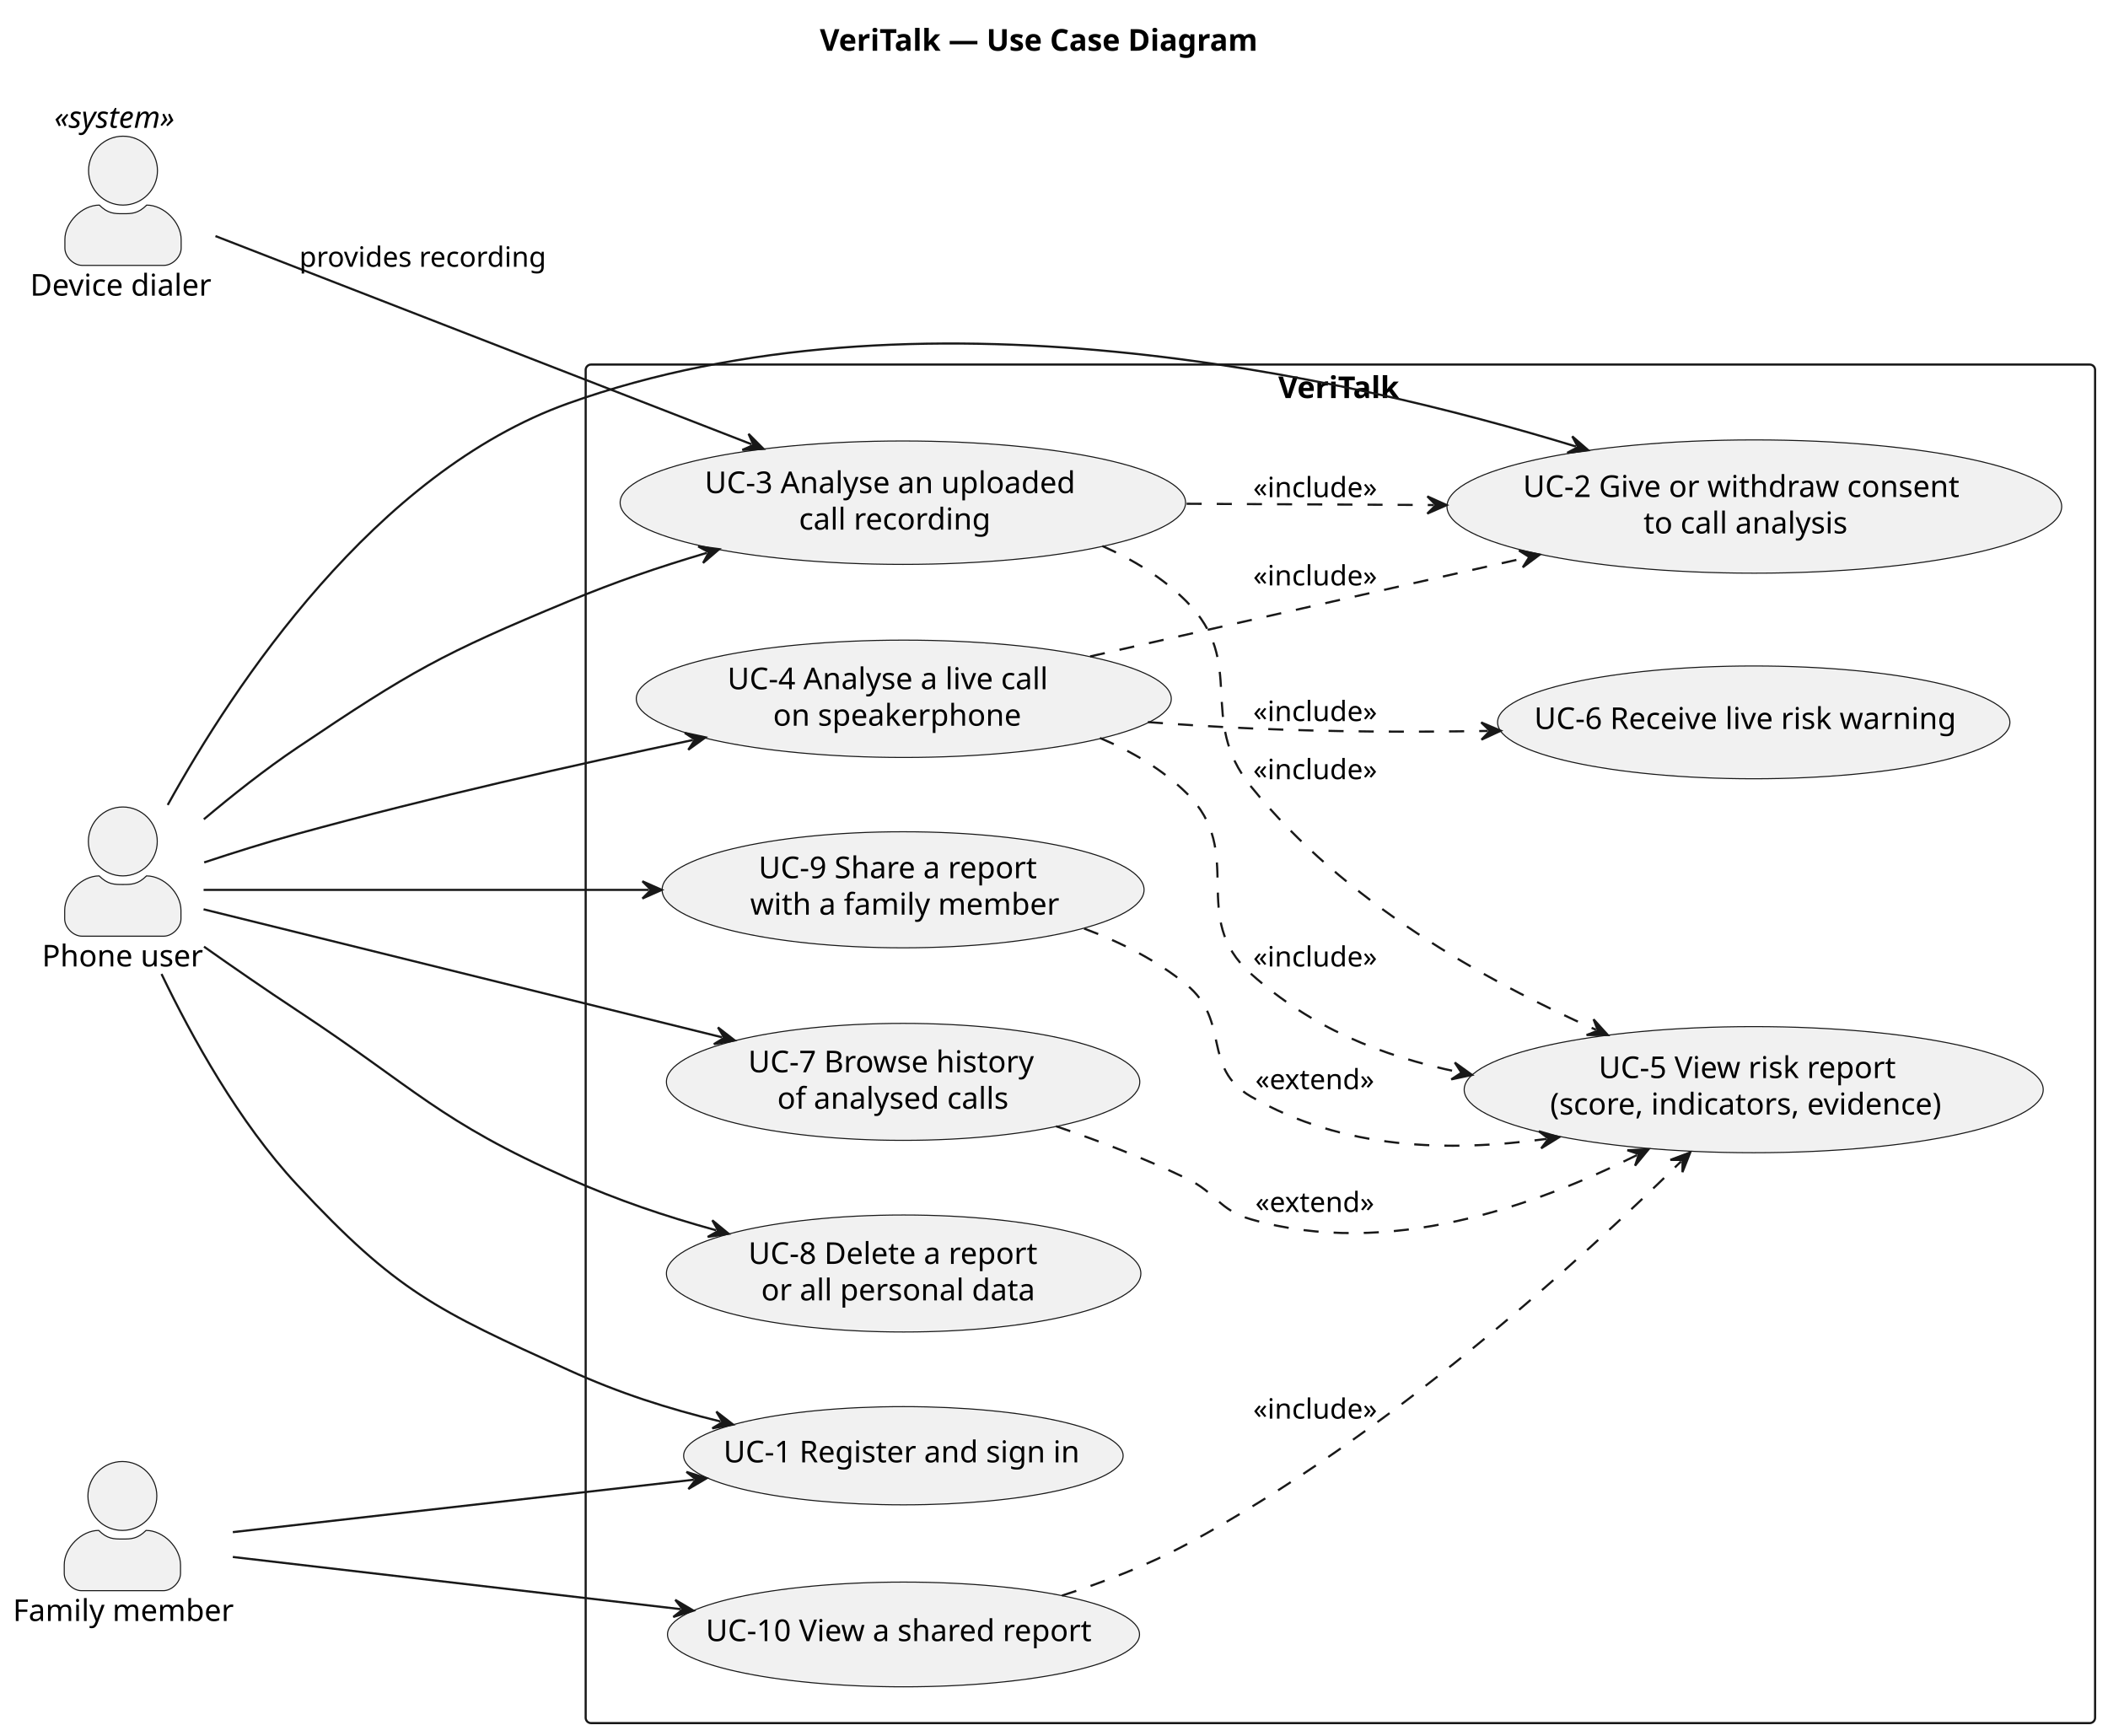
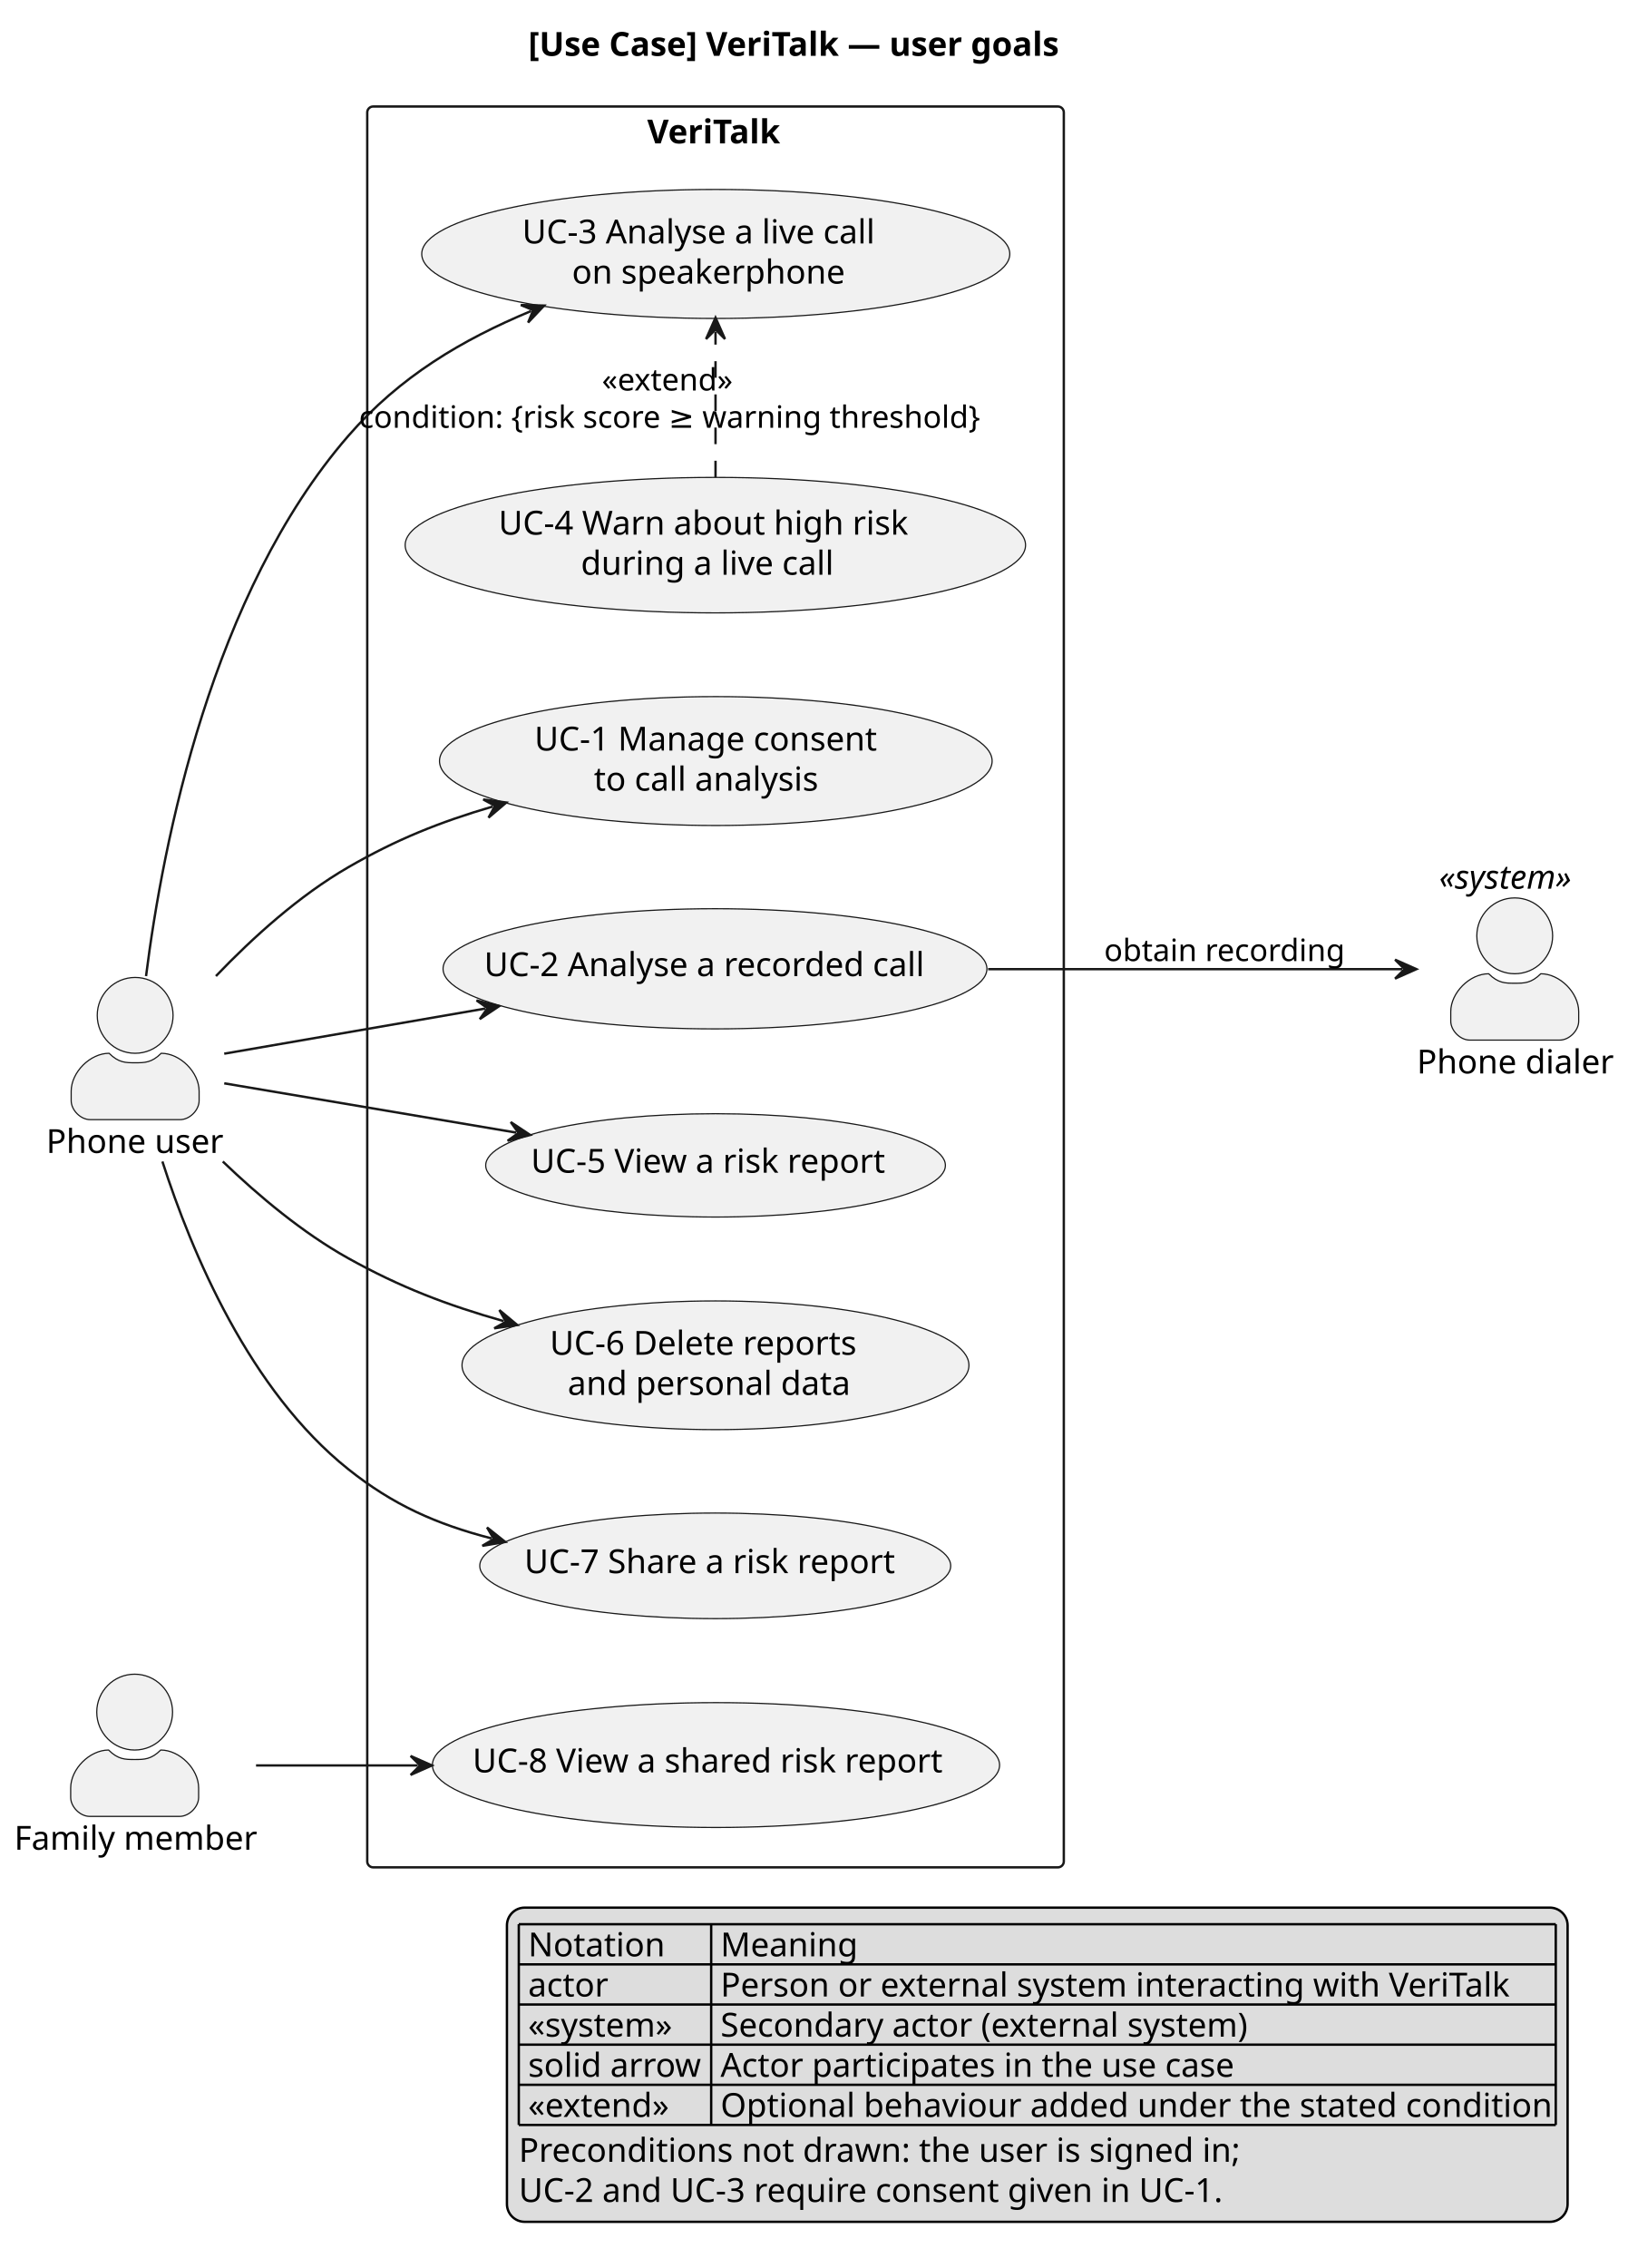
- <svg xmlns="http://www.w3.org/2000/svg" contentStyleType="text/css" height="806px" preserveAspectRatio="none" style="width:979px;height:806px;background:#FFFFFF;" version="1.1" viewBox="0 0 979 806" width="979px" zoomAndPan="magnify">
+ <svg xmlns="http://www.w3.org/2000/svg" contentStyleType="text/css" height="957px" preserveAspectRatio="none" style="width:687px;height:957px;background:#FFFFFF;" version="1.1" viewBox="0 0 687 957" width="687px" zoomAndPan="magnify">
  <defs />
  <g>
-     <text fill="#000000" font-family="sans-serif" font-size="14" font-weight="bold" lengthAdjust="spacing" textLength="203.513" x="380.744" y="23.562">VeriTalk — Use Case Diagram</text>
+     <text fill="#000000" font-family="sans-serif" font-size="14" font-weight="bold" lengthAdjust="spacing" textLength="227.691" x="222.971" y="23.562">[Use Case] VeriTalk — user goals</text>
    <g id="cluster_VeriTalk">
-       <rect fill="none" height="631" rx="2.5" ry="2.5" style="stroke:#181818;stroke-width:1.0;" width="701" x="272" y="169.316" />
-       <text fill="#000000" font-family="sans-serif" font-size="14" font-weight="bold" lengthAdjust="spacing" textLength="57.675" x="593.663" y="184.879">VeriTalk</text>
+       <rect fill="none" height="743" rx="2.5" ry="2.5" style="stroke:#181818;stroke-width:1.0;" width="294" x="155" y="44.94" />
+       <text fill="#000000" font-family="sans-serif" font-size="14" font-weight="bold" lengthAdjust="spacing" textLength="57.675" x="273.163" y="60.502">VeriTalk</text>
    </g>
    <g id="elem_UC1">
-       <ellipse cx="419.551" cy="676.127" fill="#F1F1F1" rx="102.051" ry="22.81" style="stroke:#181818;stroke-width:0.5;" />
-       <text fill="#000000" font-family="sans-serif" font-size="14" lengthAdjust="spacing" textLength="167.084" x="336.009" y="679.22">UC-1 Register and sign in</text>
+       <ellipse cx="302.123" cy="321.133" fill="#F1F1F1" rx="116.623" ry="27.194" style="stroke:#181818;stroke-width:0.5;" />
+       <text fill="#000000" font-family="sans-serif" font-size="14" lengthAdjust="spacing" textLength="147.109" x="225.569" y="316.695">UC-1 Manage consent</text>
+       <text fill="#000000" font-family="sans-serif" font-size="14" lengthAdjust="spacing" textLength="96.913" x="250.667" y="333.634">to call analysis</text>
    </g>
    <g id="elem_UC2">
-       <ellipse cx="814.747" cy="235.266" fill="#F1F1F1" rx="142.747" ry="30.95" style="stroke:#181818;stroke-width:0.5;" />
-       <text fill="#000000" font-family="sans-serif" font-size="14" lengthAdjust="spacing" textLength="208.838" x="707.328" y="230.827">UC-2 Give or withdraw consent</text>
-       <text fill="#000000" font-family="sans-serif" font-size="14" lengthAdjust="spacing" textLength="96.913" x="763.291" y="247.767">to call analysis</text>
+       <ellipse cx="301.773" cy="408.794" fill="#F1F1F1" rx="114.773" ry="25.355" style="stroke:#181818;stroke-width:0.5;" />
+       <text fill="#000000" font-family="sans-serif" font-size="14" lengthAdjust="spacing" textLength="194.879" x="204.333" y="411.887">UC-2 Analyse a recorded call</text>
    </g>
    <g id="elem_UC3">
-       <ellipse cx="419.305" cy="233.477" fill="#F1F1F1" rx="131.305" ry="28.661" style="stroke:#181818;stroke-width:0.5;" />
-       <text fill="#000000" font-family="sans-serif" font-size="14" lengthAdjust="spacing" textLength="178.083" x="327.263" y="229.039">UC-3 Analyse an uploaded</text>
-       <text fill="#000000" font-family="sans-serif" font-size="14" lengthAdjust="spacing" textLength="90.494" x="371.058" y="245.978">call recording</text>
+       <ellipse cx="302.1" cy="107.159" fill="#F1F1F1" rx="124.1" ry="27.22" style="stroke:#181818;stroke-width:0.5;" />
+       <text fill="#000000" font-family="sans-serif" font-size="14" lengthAdjust="spacing" textLength="157.398" x="220.401" y="102.721">UC-3 Analyse a live call</text>
+       <text fill="#000000" font-family="sans-serif" font-size="14" lengthAdjust="spacing" textLength="115.384" x="241.408" y="119.66">on speakerphone</text>
    </g>
    <g id="elem_UC4">
-       <ellipse cx="419.734" cy="324.563" fill="#F1F1F1" rx="124.234" ry="27.247" style="stroke:#181818;stroke-width:0.5;" />
-       <text fill="#000000" font-family="sans-serif" font-size="14" lengthAdjust="spacing" textLength="157.794" x="337.837" y="320.125">UC-4 Analyse a live call</text>
-       <text fill="#000000" font-family="sans-serif" font-size="14" lengthAdjust="spacing" textLength="115.384" x="359.042" y="337.064">on speakerphone</text>
+       <ellipse cx="301.928" cy="230.025" fill="#F1F1F1" rx="130.928" ry="28.586" style="stroke:#181818;stroke-width:0.5;" />
+       <text fill="#000000" font-family="sans-serif" font-size="14" lengthAdjust="spacing" textLength="177.03" x="210.413" y="225.587">UC-4 Warn about high risk</text>
+       <text fill="#000000" font-family="sans-serif" font-size="14" lengthAdjust="spacing" textLength="107.495" x="245.18" y="242.526">during a live call</text>
    </g>
    <g id="elem_UC5">
-       <ellipse cx="814.459" cy="506.108" fill="#F1F1F1" rx="134.459" ry="29.292" style="stroke:#181818;stroke-width:0.5;" />
-       <text fill="#000000" font-family="sans-serif" font-size="14" lengthAdjust="spacing" textLength="144.06" x="742.429" y="500.731">UC-5 View risk report</text>
-       <text fill="#000000" font-family="sans-serif" font-size="14" lengthAdjust="spacing" textLength="189.075" x="719.921" y="517.671">(score, indicators, evidence)</text>
+       <ellipse cx="302.009" cy="491.741" fill="#F1F1F1" rx="97.008" ry="21.802" style="stroke:#181818;stroke-width:0.5;" />
+       <text fill="#000000" font-family="sans-serif" font-size="14" lengthAdjust="spacing" textLength="155.859" x="224.079" y="494.834">UC-5 View a risk report</text>
    </g>
    <g id="elem_UC6">
-       <ellipse cx="814.47" cy="335.51" fill="#F1F1F1" rx="118.97" ry="26.194" style="stroke:#181818;stroke-width:0.5;" />
-       <text fill="#000000" font-family="sans-serif" font-size="14" lengthAdjust="spacing" textLength="203.923" x="712.509" y="338.603">UC-6 Receive live risk warning</text>
+       <ellipse cx="301.98" cy="576.094" fill="#F1F1F1" rx="106.98" ry="27.154" style="stroke:#181818;stroke-width:0.5;" />
+       <text fill="#000000" font-family="sans-serif" font-size="14" lengthAdjust="spacing" textLength="133.841" x="232.059" y="571.655">UC-6 Delete reports</text>
+       <text fill="#000000" font-family="sans-serif" font-size="14" lengthAdjust="spacing" textLength="118.768" x="239.596" y="588.595">and personal data</text>
    </g>
    <g id="elem_UC7">
-       <ellipse cx="419.421" cy="502.484" fill="#F1F1F1" rx="109.921" ry="27.167" style="stroke:#181818;stroke-width:0.5;" />
-       <text fill="#000000" font-family="sans-serif" font-size="14" lengthAdjust="spacing" textLength="137.888" x="347.477" y="498.045">UC-7 Browse history</text>
-       <text fill="#000000" font-family="sans-serif" font-size="14" lengthAdjust="spacing" textLength="110.858" x="360.992" y="514.985">of analysed calls</text>
+       <ellipse cx="301.881" cy="660.716" fill="#F1F1F1" rx="99.381" ry="22.276" style="stroke:#181818;stroke-width:0.5;" />
+       <text fill="#000000" font-family="sans-serif" font-size="14" lengthAdjust="spacing" textLength="161.157" x="221.302" y="663.808">UC-7 Share a risk report</text>
    </g>
    <g id="elem_UC8">
-       <ellipse cx="419.669" cy="591.485" fill="#F1F1F1" rx="110.169" ry="27.168" style="stroke:#181818;stroke-width:0.5;" />
-       <text fill="#000000" font-family="sans-serif" font-size="14" lengthAdjust="spacing" textLength="138.23" x="347.555" y="587.046">UC-8 Delete a report</text>
-       <text fill="#000000" font-family="sans-serif" font-size="14" lengthAdjust="spacing" textLength="126.308" x="353.515" y="603.986">or all personal data</text>
-     </g>
-     <g id="elem_UC9">
-       <ellipse cx="419.416" cy="413.272" fill="#F1F1F1" rx="111.916" ry="26.956" style="stroke:#181818;stroke-width:0.5;" />
-       <text fill="#000000" font-family="sans-serif" font-size="14" lengthAdjust="spacing" textLength="134.244" x="352.294" y="407.896">UC-9 Share a report</text>
-       <text fill="#000000" font-family="sans-serif" font-size="14" lengthAdjust="spacing" textLength="142.03" x="348.401" y="424.835">with a family member</text>
-     </g>
-     <g id="elem_UC10">
-       <ellipse cx="419.609" cy="759.138" fill="#F1F1F1" rx="109.609" ry="24.322" style="stroke:#181818;stroke-width:0.5;" />
-       <text fill="#000000" font-family="sans-serif" font-size="14" lengthAdjust="spacing" textLength="183.675" x="327.772" y="762.231">UC-10 View a shared report</text>
+       <ellipse cx="302.196" cy="744.779" fill="#F1F1F1" rx="119.696" ry="26.339" style="stroke:#181818;stroke-width:0.5;" />
+       <text fill="#000000" font-family="sans-serif" font-size="14" lengthAdjust="spacing" textLength="205.481" x="199.455" y="747.871">UC-8 View a shared risk report</text>
    </g>
    <g id="elem_User">
-       <ellipse cx="57.043" cy="390.816" fill="#F1F1F1" rx="16" ry="16" style="stroke:#181818;stroke-width:0.5;" />
-       <path d="M57.043,410.816 C61.043,410.816 64.043,410.816 68.043,406.816 C76.043,406.816 84.043,414.816 84.043,422.816 L84.043,426.816 C84.043,430.816 80.043,434.816 76.043,434.816 L38.043,434.816 C34.043,434.816 30.043,430.816 30.043,426.816 L30.043,422.816 C30.043,414.816 38.043,406.816 46.043,406.816 C50.043,410.816 53.043,410.816 57.043,410.816 " fill="#F1F1F1" style="stroke:#181818;stroke-width:0.5;" />
-       <text fill="#000000" font-family="sans-serif" font-size="14" lengthAdjust="spacing" textLength="75.086" x="19.5" y="448.879">Phone user</text>
+       <ellipse cx="57.043" cy="428.44" fill="#F1F1F1" rx="16" ry="16" style="stroke:#181818;stroke-width:0.5;" />
+       <path d="M57.043,448.44 C61.043,448.44 64.043,448.44 68.043,444.44 C76.043,444.44 84.043,452.44 84.043,460.44 L84.043,464.44 C84.043,468.44 80.043,472.44 76.043,472.44 L38.043,472.44 C34.043,472.44 30.043,468.44 30.043,464.44 L30.043,460.44 C30.043,452.44 38.043,444.44 46.043,444.44 C50.043,448.44 53.043,448.44 57.043,448.44 " fill="#F1F1F1" style="stroke:#181818;stroke-width:0.5;" />
+       <text fill="#000000" font-family="sans-serif" font-size="14" lengthAdjust="spacing" textLength="75.086" x="19.5" y="486.502">Phone user</text>
    </g>
    <g id="elem_Family">
-       <ellipse cx="56.835" cy="694.816" fill="#F1F1F1" rx="16" ry="16" style="stroke:#181818;stroke-width:0.5;" />
-       <path d="M56.835,714.816 C60.835,714.816 63.835,714.816 67.835,710.816 C75.835,710.816 83.835,718.816 83.835,726.816 L83.835,730.816 C83.835,734.816 79.835,738.816 75.835,738.816 L37.835,738.816 C33.835,738.816 29.835,734.816 29.835,730.816 L29.835,726.816 C29.835,718.816 37.835,710.816 45.835,710.816 C49.835,714.816 52.835,714.816 56.835,714.816 " fill="#F1F1F1" style="stroke:#181818;stroke-width:0.5;" />
-       <text fill="#000000" font-family="sans-serif" font-size="14" lengthAdjust="spacing" textLength="101.671" x="6" y="752.879">Family member</text>
+       <ellipse cx="56.835" cy="722.439" fill="#F1F1F1" rx="16" ry="16" style="stroke:#181818;stroke-width:0.5;" />
+       <path d="M56.835,742.439 C60.835,742.439 63.835,742.439 67.835,738.439 C75.835,738.439 83.835,746.439 83.835,754.439 L83.835,758.439 C83.835,762.439 79.835,766.439 75.835,766.439 L37.835,766.439 C33.835,766.439 29.835,762.439 29.835,758.439 L29.835,754.439 C29.835,746.439 37.835,738.439 45.835,738.439 C49.835,742.439 52.835,742.439 56.835,742.439 " fill="#F1F1F1" style="stroke:#181818;stroke-width:0.5;" />
+       <text fill="#000000" font-family="sans-serif" font-size="14" lengthAdjust="spacing" textLength="101.671" x="6" y="780.502">Family member</text>
    </g>
    <g id="elem_Dialer">
-       <ellipse cx="57.135" cy="79.256" fill="#F1F1F1" rx="16" ry="16" style="stroke:#181818;stroke-width:0.5;" />
-       <path d="M57.135,99.256 C61.135,99.256 64.135,99.256 68.135,95.256 C76.135,95.256 84.135,103.256 84.135,111.256 L84.135,115.256 C84.135,119.256 80.135,123.256 76.135,123.256 L38.135,123.256 C34.135,123.256 30.135,119.256 30.135,115.256 L30.135,111.256 C30.135,103.256 38.135,95.256 46.135,95.256 C50.135,99.256 53.135,99.256 57.135,99.256 " fill="#F1F1F1" style="stroke:#181818;stroke-width:0.5;" />
-       <text fill="#000000" font-family="sans-serif" font-size="14" lengthAdjust="spacing" textLength="86.269" x="14" y="137.318">Device dialer</text>
-       <text fill="#000000" font-family="sans-serif" font-size="14" font-style="italic" lengthAdjust="spacing" textLength="63.868" x="25.201" y="59.379">«system»</text>
+       <ellipse cx="639.316" cy="394.879" fill="#F1F1F1" rx="16" ry="16" style="stroke:#181818;stroke-width:0.5;" />
+       <path d="M639.316,414.879 C643.316,414.879 646.316,414.879 650.316,410.879 C658.316,410.879 666.316,418.879 666.316,426.879 L666.316,430.879 C666.316,434.879 662.316,438.879 658.316,438.879 L620.316,438.879 C616.316,438.879 612.316,434.879 612.316,430.879 L612.316,426.879 C612.316,418.879 620.316,410.879 628.316,410.879 C632.316,414.879 635.316,414.879 639.316,414.879 " fill="#F1F1F1" style="stroke:#181818;stroke-width:0.5;" />
+       <text fill="#000000" font-family="sans-serif" font-size="14" lengthAdjust="spacing" textLength="82.633" x="598" y="452.941">Phone dialer</text>
+       <text fill="#000000" font-family="sans-serif" font-size="14" font-style="italic" lengthAdjust="spacing" textLength="63.868" x="607.382" y="375.002">«system»</text>
    </g>
    <g id="link_User_UC1">
-       <path d="M75.01,452.376 C89.03,481.576 110.96,521.306 138,550.316 C184.23,599.916 202.26,608.286 264,636.316 C287.97,647.196 309.593,654.074 334.653,660.234 " fill="none" id="User-to-UC1" style="stroke:#181818;stroke-width:1.0;" />
-       <polygon fill="#181818" points="340.48,661.666,332.695,655.634,335.625,660.473,330.785,663.402,340.48,661.666" style="stroke:#181818;stroke-width:1.0;" />
+       <path d="M91.13,411.87 C106.65,395.659 126.27,377.899 147,365.94 C167.39,354.18 185.334,346.972 207.954,340.322 " fill="none" id="User-to-UC1" style="stroke:#181818;stroke-width:1.0;" />
+       <polygon fill="#181818" points="213.71,338.63,203.947,337.33,208.913,340.04,206.204,345.005,213.71,338.63" style="stroke:#181818;stroke-width:1.0;" />
    </g>
    <g id="link_User_UC2">
-       <path d="M77.89,373.876 C108.72,318.106 173.99,219.426 264,187.316 C425.22,129.806 623.472,174.254 731.892,207.374 " fill="none" id="User-to-UC2" style="stroke:#181818;stroke-width:1.0;" />
-       <polygon fill="#181818" points="737.63,209.126,730.191,202.672,732.848,207.666,727.854,210.322,737.63,209.126" style="stroke:#181818;stroke-width:1.0;" />
+       <path d="M94.64,444.61 C125.34,439.3 164.548,432.521 204.778,425.571 " fill="none" id="User-to-UC2" style="stroke:#181818;stroke-width:1.0;" />
+       <polygon fill="#181818" points="210.69,424.55,201.14,422.14,205.763,425.401,202.502,430.023,210.69,424.55" style="stroke:#181818;stroke-width:1.0;" />
    </g>
    <g id="link_User_UC3">
-       <path d="M94.67,380.526 C107.9,369.396 123.21,357.266 138,347.316 C190.79,311.786 205.2,303.636 264,279.316 C286.24,270.116 305.228,263.614 328.268,256.774 " fill="none" id="User-to-UC3" style="stroke:#181818;stroke-width:1.0;" />
-       <polygon fill="#181818" points="334.02,255.066,324.254,253.793,329.227,256.489,326.531,261.462,334.02,255.066" style="stroke:#181818;stroke-width:1.0;" />
+       <path d="M61.64,411.88 C68.78,355.389 89.37,250.38 147,183.94 C168.74,158.869 195.042,143.379 224.132,131.249 " fill="none" id="User-to-UC3" style="stroke:#181818;stroke-width:1.0;" />
+       <polygon fill="#181818" points="229.67,128.94,219.824,128.711,225.055,130.864,222.903,136.095,229.67,128.94" style="stroke:#181818;stroke-width:1.0;" />
    </g>
-     <g id="link_User_UC4">
-       <path d="M94.82,400.556 C108.32,396.086 123.77,391.216 138,387.316 C200.82,370.096 266.608,355.289 321.778,343.709 " fill="none" id="User-to-UC4" style="stroke:#181818;stroke-width:1.0;" />
-       <polygon fill="#181818" points="327.65,342.476,318.02,340.411,322.757,343.503,319.664,348.24,327.65,342.476" style="stroke:#181818;stroke-width:1.0;" />
+     <g id="link_User_UC5">
+       <path d="M94.64,457.12 C128.72,462.87 174.664,470.621 217.864,477.911 " fill="none" id="User-to-UC5" style="stroke:#181818;stroke-width:1.0;" />
+       <polygon fill="#181818" points="223.78,478.909,215.571,473.468,218.85,478.077,214.24,481.356,223.78,478.909" style="stroke:#181818;stroke-width:1.0;" />
+     </g>
+     <g id="link_User_UC6">
+       <path d="M94.04,490.11 C109.2,504.659 127.76,520.22 147,530.939 C168.9,543.139 188.668,550.682 212.568,557.462 " fill="none" id="User-to-UC6" style="stroke:#181818;stroke-width:1.0;" />
+       <polygon fill="#181818" points="218.34,559.1,210.773,552.795,213.53,557.735,208.59,560.491,218.34,559.1" style="stroke:#181818;stroke-width:1.0;" />
    </g>
    <g id="link_User_UC7">
-       <path d="M94.55,422.336 C152.1,436.546 259.285,463.009 335.405,481.798 " fill="none" id="User-to-UC7" style="stroke:#181818;stroke-width:1.0;" />
-       <polygon fill="#181818" points="341.23,483.236,333.451,477.196,336.376,482.038,331.534,484.963,341.23,483.236" style="stroke:#181818;stroke-width:1.0;" />
+       <path d="M68.54,490.099 C80.97,528.76 105.39,586.76 147,619.939 C165.93,635.029 184.101,643.096 207.471,649.146 " fill="none" id="User-to-UC7" style="stroke:#181818;stroke-width:1.0;" />
+       <polygon fill="#181818" points="213.28,650.649,205.57,644.522,208.44,649.396,203.565,652.266,213.28,650.649" style="stroke:#181818;stroke-width:1.0;" />
    </g>
-     <g id="link_User_UC8">
-       <path d="M94.74,439.686 C108.23,449.196 123.7,459.896 138,469.316 C193,505.546 203.75,520.706 264,547.316 C287.47,557.686 308.249,564.672 332.639,571.442 " fill="none" id="User-to-UC8" style="stroke:#181818;stroke-width:1.0;" />
-       <polygon fill="#181818" points="338.42,573.046,330.818,566.785,333.602,571.709,328.678,574.494,338.42,573.046" style="stroke:#181818;stroke-width:1.0;" />
+     <g id="link_Family_UC8">
+       <path d="M108.06,744.939 C129.73,744.939 150.11,744.939 176.31,744.939 " fill="none" id="Family-to-UC8" style="stroke:#181818;stroke-width:1.0;" />
+       <polygon fill="#181818" points="182.31,744.939,173.31,740.939,177.31,744.939,173.31,748.939,182.31,744.939" style="stroke:#181818;stroke-width:1.0;" />
    </g>
-     <g id="link_User_UC9">
-       <path d="M94.55,413.316 C144.04,413.316 228.56,413.316 301.35,413.316 " fill="none" id="User-to-UC9" style="stroke:#181818;stroke-width:1.0;" />
-       <polygon fill="#181818" points="307.35,413.316,298.35,409.316,302.35,413.316,298.35,417.316,307.35,413.316" style="stroke:#181818;stroke-width:1.0;" />
+     <g id="link_UC2_Dialer">
+       <path d="M417.05,408.94 C479.55,408.94 547.17,408.94 591.81,408.94 " fill="none" id="UC2-to-Dialer" style="stroke:#181818;stroke-width:1.0;" />
+       <polygon fill="#181818" points="597.81,408.94,588.81,404.94,592.81,408.94,588.81,412.94,597.81,408.94" style="stroke:#181818;stroke-width:1.0;" />
+       <text fill="#000000" font-family="sans-serif" font-size="13" lengthAdjust="spacing" textLength="101.144" x="466" y="405.533">obtain recording</text>
    </g>
-     <g id="link_Dialer_UC3">
-       <path d="M100.06,109.646 C162.74,133.996 275.567,177.804 348.997,206.324 " fill="none" id="Dialer-to-UC3" style="stroke:#181818;stroke-width:1.0;" />
-       <polygon fill="#181818" points="354.59,208.496,347.649,201.509,349.929,206.686,344.752,208.967,354.59,208.496" style="stroke:#181818;stroke-width:1.0;" />
-       <text fill="#000000" font-family="sans-serif" font-size="13" lengthAdjust="spacing" textLength="116.511" x="139" y="123.91">provides recording</text>
+     <g id="link_UC4_UC3">
+       <path d="M302,201.41 C302,181.119 302,160.019 302,140.049 " fill="none" id="UC4-to-UC3" style="stroke:#181818;stroke-width:1.0;stroke-dasharray:7.0,7.0;" />
+       <polygon fill="#181818" points="302,134.049,298,143.049,302,139.049,306,143.049,302,134.049" style="stroke:#181818;stroke-width:1.0;" />
+       <text fill="#000000" font-family="sans-serif" font-size="13" lengthAdjust="spacing" textLength="57.294" x="254.04" y="164.783">«extend»</text>
+       <text fill="#000000" font-family="sans-serif" font-size="13" lengthAdjust="spacing" textLength="262.374" x="151.5" y="180.513">condition: {risk score ≥ warning threshold}</text>
    </g>
-     <g id="link_UC3_UC2">
-       <path d="M551.09,233.976 C589.84,234.176 626.47,234.366 665.88,234.566 " fill="none" id="UC3-to-UC2" style="stroke:#181818;stroke-width:1.0;stroke-dasharray:7.0,7.0;" />
-       <polygon fill="#181818" points="671.88,234.596,662.9,230.551,666.88,234.571,662.86,238.551,671.88,234.596" style="stroke:#181818;stroke-width:1.0;" />
-       <text fill="#000000" font-family="sans-serif" font-size="13" lengthAdjust="spacing" textLength="59.776" x="582" y="230.91">«include»</text>
-     </g>
-     <g id="link_UC4_UC2">
-       <path d="M506.26,304.896 C567.8,290.956 645.018,273.472 709.258,258.922 " fill="none" id="UC4-to-UC2" style="stroke:#181818;stroke-width:1.0;stroke-dasharray:7.0,7.0;" />
-       <polygon fill="#181818" points="715.11,257.596,705.449,255.683,710.234,258.701,707.216,263.486,715.11,257.596" style="stroke:#181818;stroke-width:1.0;" />
-       <text fill="#000000" font-family="sans-serif" font-size="13" lengthAdjust="spacing" textLength="59.776" x="582" y="271.91">«include»</text>
-     </g>
-     <g id="link_UC3_UC5">
-       <path d="M511.96,253.606 C526.35,259.976 540.06,268.346 551,279.316 C579.58,307.986 555.53,333.856 581,365.316 C624.67,419.246 689.365,455.304 741.205,478.294 " fill="none" id="UC3-to-UC5" style="stroke:#181818;stroke-width:1.0;stroke-dasharray:7.0,7.0;" />
-       <polygon fill="#181818" points="746.69,480.726,740.084,473.421,742.119,478.699,736.841,480.734,746.69,480.726" style="stroke:#181818;stroke-width:1.0;" />
-       <text fill="#000000" font-family="sans-serif" font-size="13" lengthAdjust="spacing" textLength="59.776" x="582" y="361.91">«include»</text>
-     </g>
-     <g id="link_UC4_UC6">
-       <path d="M533.1,335.386 C549.16,336.596 565.49,337.636 581,338.316 C618.71,339.956 653.891,340.094 690.971,339.493 " fill="none" id="UC4-to-UC6" style="stroke:#181818;stroke-width:1.0;stroke-dasharray:7.0,7.0;" />
-       <polygon fill="#181818" points="696.97,339.396,687.907,335.543,691.971,339.477,688.036,343.541,696.97,339.396" style="stroke:#181818;stroke-width:1.0;" />
-       <text fill="#000000" font-family="sans-serif" font-size="13" lengthAdjust="spacing" textLength="59.776" x="582" y="334.91">«include»</text>
-     </g>
-     <g id="link_UC4_UC5">
-       <path d="M510.85,342.776 C525.62,348.976 539.74,357.256 551,368.316 C579.28,396.096 551.41,425.936 581,452.316 C609.23,477.476 640.998,490.325 677.758,498.035 " fill="none" id="UC4-to-UC5" style="stroke:#181818;stroke-width:1.0;stroke-dasharray:7.0,7.0;" />
-       <polygon fill="#181818" points="683.63,499.266,675.643,493.504,678.736,498.24,674.001,501.334,683.63,499.266" style="stroke:#181818;stroke-width:1.0;" />
-       <text fill="#000000" font-family="sans-serif" font-size="13" lengthAdjust="spacing" textLength="59.776" x="582" y="448.91">«include»</text>
-     </g>
-     <g id="link_UC7_UC5">
-       <path d="M490.45,523.096 C510.39,529.906 531.89,538.126 551,547.316 C565.22,554.156 565.84,561.916 581,566.316 C644.46,584.716 713.091,560.015 760.261,536.485 " fill="none" id="UC7-to-UC5" style="stroke:#181818;stroke-width:1.0;stroke-dasharray:7.0,7.0;" />
-       <polygon fill="#181818" points="765.63,533.806,755.791,534.244,761.156,536.038,759.362,541.403,765.63,533.806" style="stroke:#181818;stroke-width:1.0;" />
-       <text fill="#000000" font-family="sans-serif" font-size="13" lengthAdjust="spacing" textLength="57.294" x="583" y="562.91">«extend»</text>
-     </g>
-     <g id="link_UC9_UC5">
-       <path d="M503.5,431.286 C520.41,437.586 537.22,446.026 551,457.316 C571.64,474.226 557.9,495.976 581,509.316 C623.65,533.946 672.505,535.23 718.195,528.98 " fill="none" id="UC9-to-UC5" style="stroke:#181818;stroke-width:1.0;stroke-dasharray:7.0,7.0;" />
-       <polygon fill="#181818" points="724.14,528.166,714.681,525.423,719.186,528.844,715.765,533.349,724.14,528.166" style="stroke:#181818;stroke-width:1.0;" />
-       <text fill="#000000" font-family="sans-serif" font-size="13" lengthAdjust="spacing" textLength="57.294" x="583" y="505.91">«extend»</text>
-     </g>
-     <g id="link_Family_UC1">
-       <path d="M108.13,711.616 C164.91,705.156 252.619,695.185 322.228,687.265 " fill="none" id="Family-to-UC1" style="stroke:#181818;stroke-width:1.0;" />
-       <polygon fill="#181818" points="328.19,686.586,318.796,683.63,323.222,687.152,319.7,691.578,328.19,686.586" style="stroke:#181818;stroke-width:1.0;" />
-     </g>
-     <g id="link_Family_UC10">
-       <path d="M108.13,723.156 C163.26,729.576 247.23,739.362 316.13,747.392 " fill="none" id="Family-to-UC10" style="stroke:#181818;stroke-width:1.0;" />
-       <polygon fill="#181818" points="322.09,748.086,313.614,743.071,317.124,747.508,312.688,751.018,322.09,748.086" style="stroke:#181818;stroke-width:1.0;" />
-     </g>
-     <g id="link_UC10_UC5">
-       <path d="M493.21,741.086 C512.58,734.856 533.09,726.966 551,717.316 C645.45,666.426 735.09,584.281 780.71,539.461 " fill="none" id="UC10-to-UC5" style="stroke:#181818;stroke-width:1.0;stroke-dasharray:7.0,7.0;" />
-       <polygon fill="#181818" points="784.99,535.256,775.767,538.711,781.423,538.76,781.373,544.417,784.99,535.256" style="stroke:#181818;stroke-width:1.0;" />
-       <text fill="#000000" font-family="sans-serif" font-size="13" lengthAdjust="spacing" textLength="59.776" x="582" y="658.91">«include»</text>
-     </g>
+     <rect fill="#DDDDDD" height="132.576" id="_legend" rx="7.5" ry="7.5" style="stroke:#000000;stroke-width:1.0;" width="447.671" x="213.962" y="804.939" />
+     <text fill="#000000" font-family="sans-serif" font-size="14" lengthAdjust="spacing" textLength="56.02" x="222.899" y="825.502">Notation</text>
+     <text fill="#000000" font-family="sans-serif" font-size="14" lengthAdjust="spacing" textLength="57.19" x="304.103" y="825.502">Meaning</text>
+     <text fill="#000000" font-family="sans-serif" font-size="14" lengthAdjust="spacing" textLength="34.105" x="222.899" y="842.441">actor</text>
+     <text fill="#000000" font-family="sans-serif" font-size="14" lengthAdjust="spacing" textLength="337.237" x="304.103" y="842.441">Person or external system interacting with VeriTalk</text>
+     <text fill="#000000" font-family="sans-serif" font-size="14" lengthAdjust="spacing" textLength="63.964" x="222.899" y="859.381">«system»</text>
+     <text fill="#000000" font-family="sans-serif" font-size="14" lengthAdjust="spacing" textLength="228.505" x="304.103" y="859.381">Secondary actor (external system)</text>
+     <text fill="#000000" font-family="sans-serif" font-size="14" lengthAdjust="spacing" textLength="73.329" x="222.899" y="876.32">solid arrow</text>
+     <text fill="#000000" font-family="sans-serif" font-size="14" lengthAdjust="spacing" textLength="221.143" x="304.103" y="876.32">Actor participates in the use case</text>
+     <text fill="#000000" font-family="sans-serif" font-size="14" lengthAdjust="spacing" textLength="61.701" x="222.899" y="893.26">«extend»</text>
+     <text fill="#000000" font-family="sans-serif" font-size="14" lengthAdjust="spacing" textLength="348.592" x="304.103" y="893.26">Optional behaviour added under the stated condition</text>
+     <line style="stroke:#000000;stroke-width:1.0;" x1="218.962" x2="656.633" y1="811.939" y2="811.939" />
+     <line style="stroke:#000000;stroke-width:1.0;" x1="218.962" x2="656.633" y1="828.879" y2="828.879" />
+     <line style="stroke:#000000;stroke-width:1.0;" x1="218.962" x2="656.633" y1="845.818" y2="845.818" />
+     <line style="stroke:#000000;stroke-width:1.0;" x1="218.962" x2="656.633" y1="862.758" y2="862.758" />
+     <line style="stroke:#000000;stroke-width:1.0;" x1="218.962" x2="656.633" y1="879.697" y2="879.697" />
+     <line style="stroke:#000000;stroke-width:1.0;" x1="218.962" x2="656.633" y1="896.637" y2="896.637" />
+     <line style="stroke:#000000;stroke-width:1.0;" x1="218.962" x2="218.962" y1="811.939" y2="896.637" />
+     <line style="stroke:#000000;stroke-width:1.0;" x1="300.166" x2="300.166" y1="811.939" y2="896.637" />
+     <line style="stroke:#000000;stroke-width:1.0;" x1="656.633" x2="656.633" y1="811.939" y2="896.637" />
+     <text fill="#000000" font-family="sans-serif" font-size="14" lengthAdjust="spacing" textLength="306.462" x="218.962" y="912.199">Preconditions not drawn: the user is signed in;</text>
+     <text fill="#000000" font-family="sans-serif" font-size="14" lengthAdjust="spacing" textLength="308.547" x="218.962" y="929.139">UC-2 and UC-3 require consent given in UC-1.</text>
  </g>
</svg>
